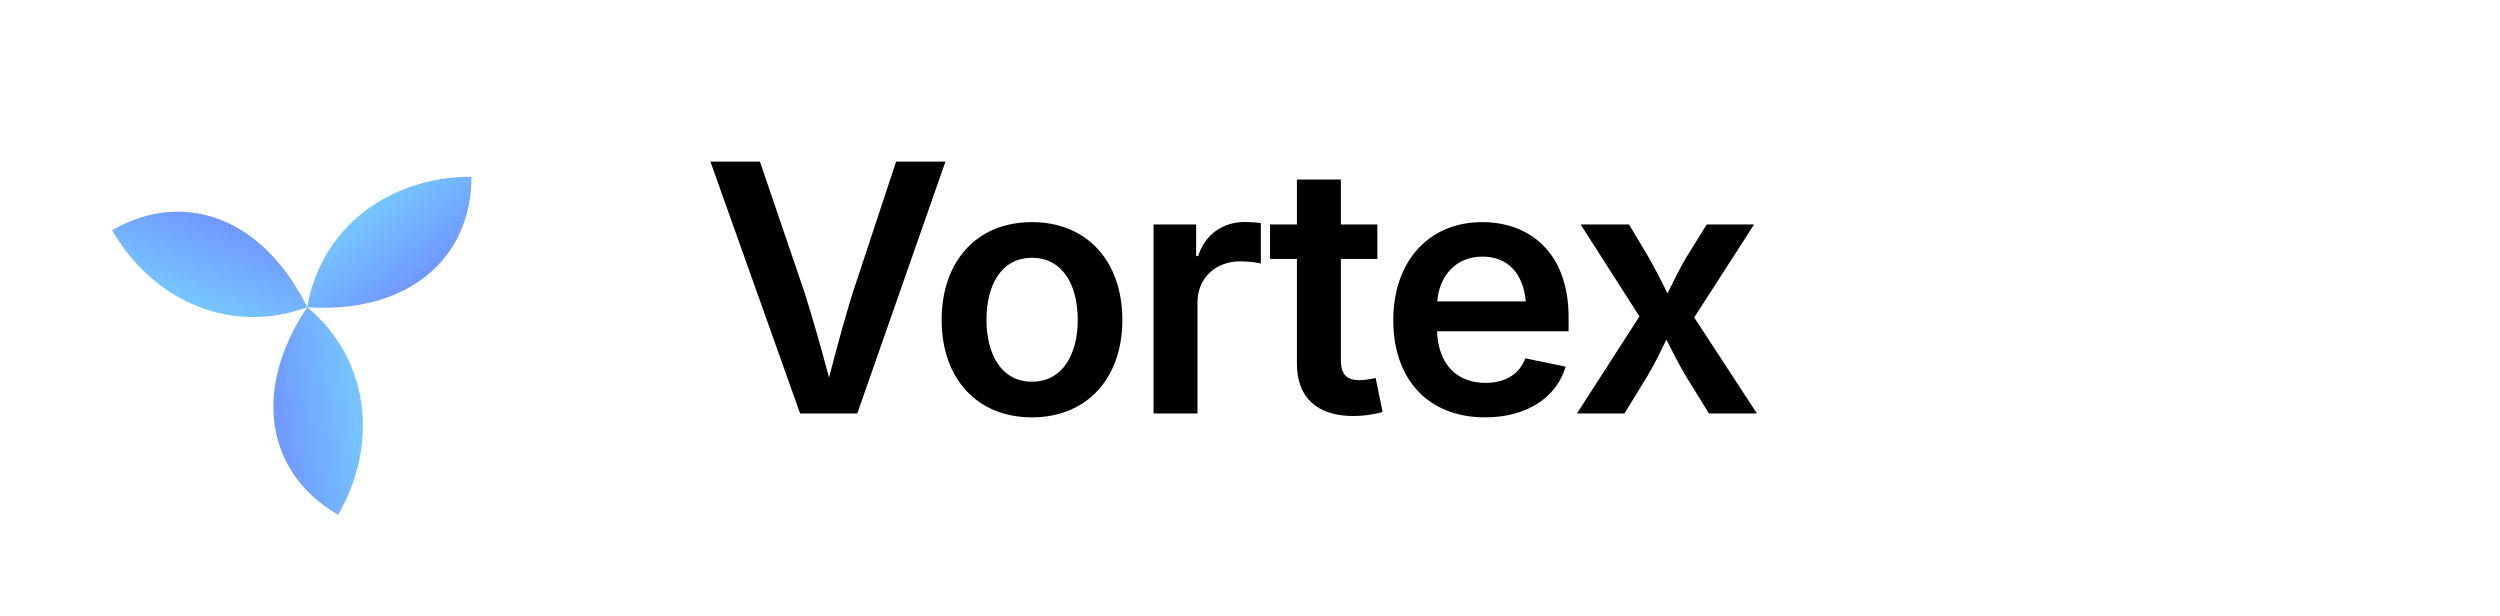
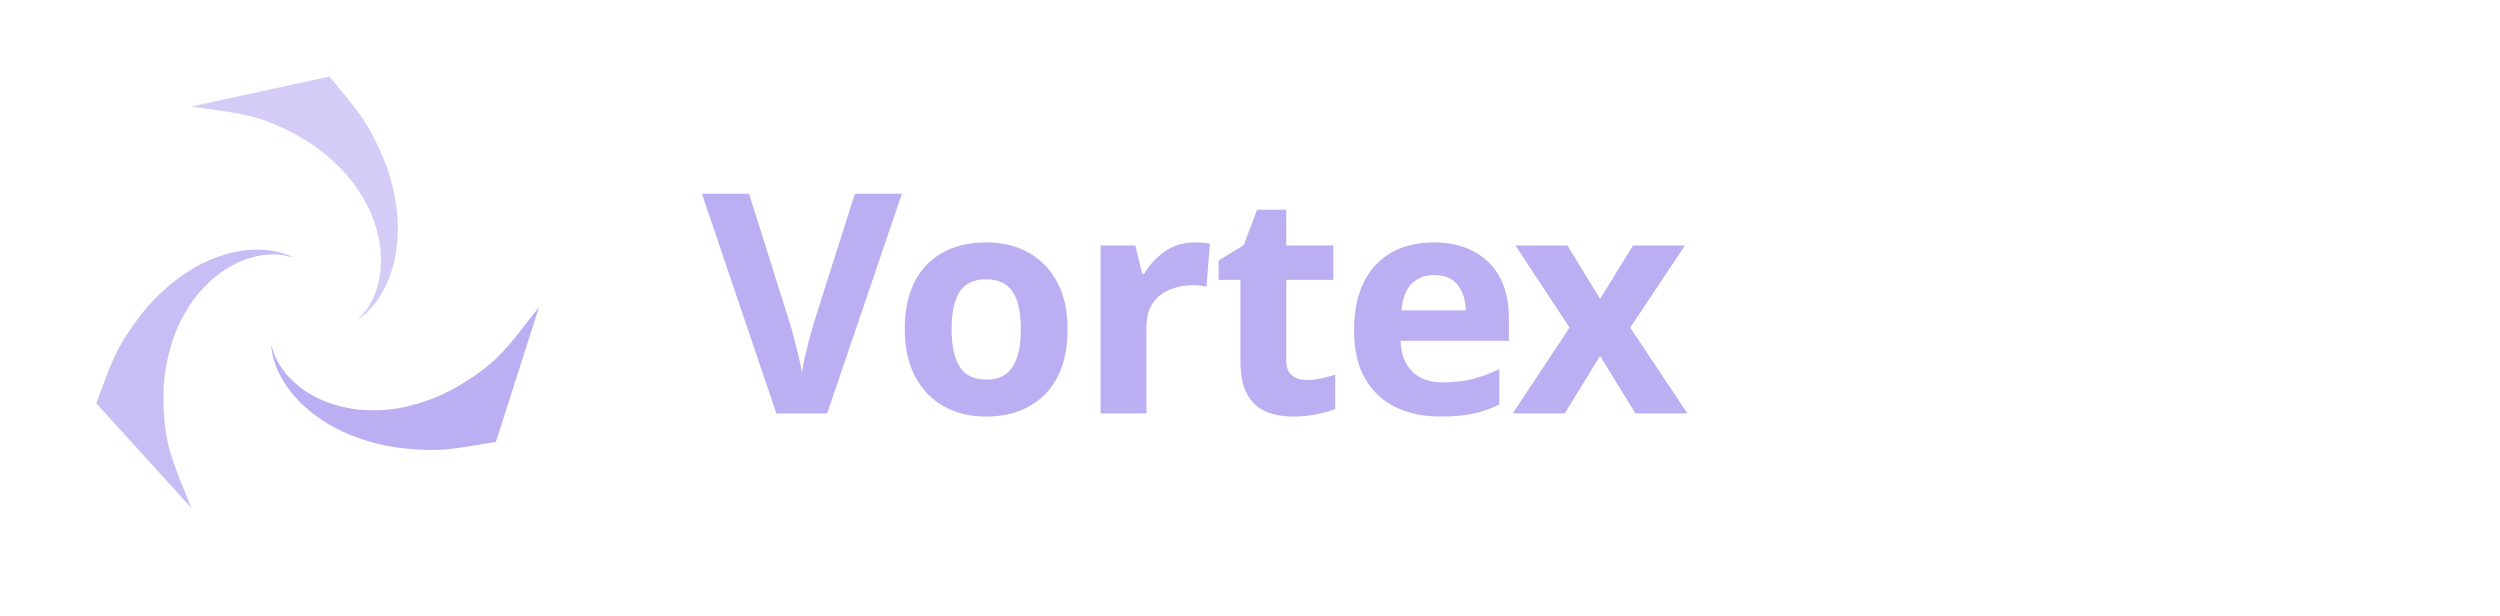
<svg xmlns="http://www.w3.org/2000/svg" viewBox="0 0 520 128" width="520" height="128">
-   <defs>
-     <linearGradient id="blade" x1="0" y1="0" x2="1" y2="1">
-       <stop offset="0" stop-color="#7AE7FF" />
-       <stop offset="1" stop-color="#6C7CFF" />
-     </linearGradient>
-   </defs>
-   <g transform="translate(4 4) scale(0.234)" fill="url(#blade)">
-     <path d="M256 256 C 268 186, 328 140, 402 140 C 402 214, 344 262, 256 256 Z" />
-     <path d="M256 256 C 268 186, 328 140, 402 140 C 402 214, 344 262, 256 256 Z" transform="rotate(120 256 256)" />
-     <path d="M256 256 C 268 186, 328 140, 402 140 C 402 214, 344 262, 256 256 Z" transform="rotate(240 256 256)" />
+   <g transform="translate(4 4) scale(0.234)" fill="#bcaef2">
+     <path d="M462 256C455.7 263.5 437.5 288.7 424.5 301C411.5 313.3 397.3 322.4 384 329.6C370.6 336.8 357 341.2 344.6 344.2C332.1 347.2 320 347.8 309.2 347.5C298.3 347.2 288.3 345 279.5 342.4C270.7 339.8 262.9 335.9 256.3 331.8C249.7 327.8 244.2 322.8 239.7 318.1C235.1 313.3 231.8 308.1 229.1 303.2C226.4 298.3 224.6 291.1 223.7 288.7L223.7 288.7C224 290.8 224.6 296.8 225.9 301.2C227.2 305.7 228.8 310.4 231.3 315.3C233.8 320.1 236.8 325.2 240.7 330.3C244.7 335.3 249.3 340.6 255.1 345.6C260.8 350.5 267.4 355.6 275.1 360.1C282.9 364.5 291.7 368.9 301.7 372.3C311.7 375.8 322.8 378.9 335.2 380.6C347.6 382.3 361.2 383.4 376 382.6C390.7 381.8 415.7 376.8 423.7 375.7Z" opacity="1" />
+     <path d="M462 256C455.7 263.5 437.5 288.7 424.5 301C411.5 313.3 397.3 322.4 384 329.6C370.6 336.8 357 341.2 344.6 344.2C332.1 347.2 320 347.8 309.2 347.5C298.3 347.2 288.3 345 279.5 342.4C270.7 339.8 262.9 335.9 256.3 331.8C249.7 327.8 244.2 322.8 239.7 318.1C235.1 313.3 231.8 308.1 229.1 303.2C226.4 298.3 224.6 291.1 223.7 288.7L223.7 288.7C224 290.8 224.6 296.8 225.9 301.2C227.2 305.7 228.8 310.4 231.3 315.3C233.8 320.1 236.8 325.2 240.7 330.3C244.7 335.3 249.3 340.6 255.1 345.6C260.8 350.5 267.4 355.6 275.1 360.1C282.9 364.5 291.7 368.9 301.7 372.3C311.7 375.8 322.8 378.9 335.2 380.6C347.6 382.3 361.2 383.4 376 382.6C390.7 381.8 415.7 376.8 423.7 375.7Z" transform="rotate(120 256 256)" opacity=".82" />
+     <path d="M462 256C455.7 263.5 437.5 288.7 424.5 301C411.5 313.3 397.3 322.4 384 329.6C370.6 336.8 357 341.2 344.6 344.2C332.1 347.2 320 347.8 309.2 347.5C298.3 347.2 288.3 345 279.5 342.4C270.7 339.8 262.9 335.9 256.3 331.8C249.7 327.8 244.2 322.8 239.7 318.1C235.1 313.3 231.8 308.1 229.1 303.2C226.4 298.3 224.6 291.1 223.7 288.7L223.7 288.7C224 290.8 224.6 296.8 225.9 301.2C227.2 305.7 228.8 310.4 231.3 315.3C233.8 320.1 236.8 325.2 240.7 330.3C244.7 335.3 249.3 340.6 255.1 345.6C260.8 350.5 267.4 355.6 275.1 360.1C282.9 364.5 291.7 368.9 301.7 372.3C311.7 375.8 322.8 378.9 335.2 380.6C347.6 382.3 361.2 383.4 376 382.6C390.7 381.8 415.7 376.8 423.7 375.7Z" transform="rotate(240 256 256)" opacity=".64" />
  </g>
-   <text x="146" y="86" font-family="Inter, 'Segoe UI', system-ui, -apple-system, 'Helvetica Neue', Arial, sans-serif" font-size="72" font-weight="600" letter-spacing="-1.5" fill="currentColor">Vortex</text>
+   <text x="146" y="86" font-family="IBM Plex Sans, system-ui, sans-serif" font-size="64" font-weight="600" letter-spacing="-1" fill="#bcaef2">Vortex</text>
</svg>
